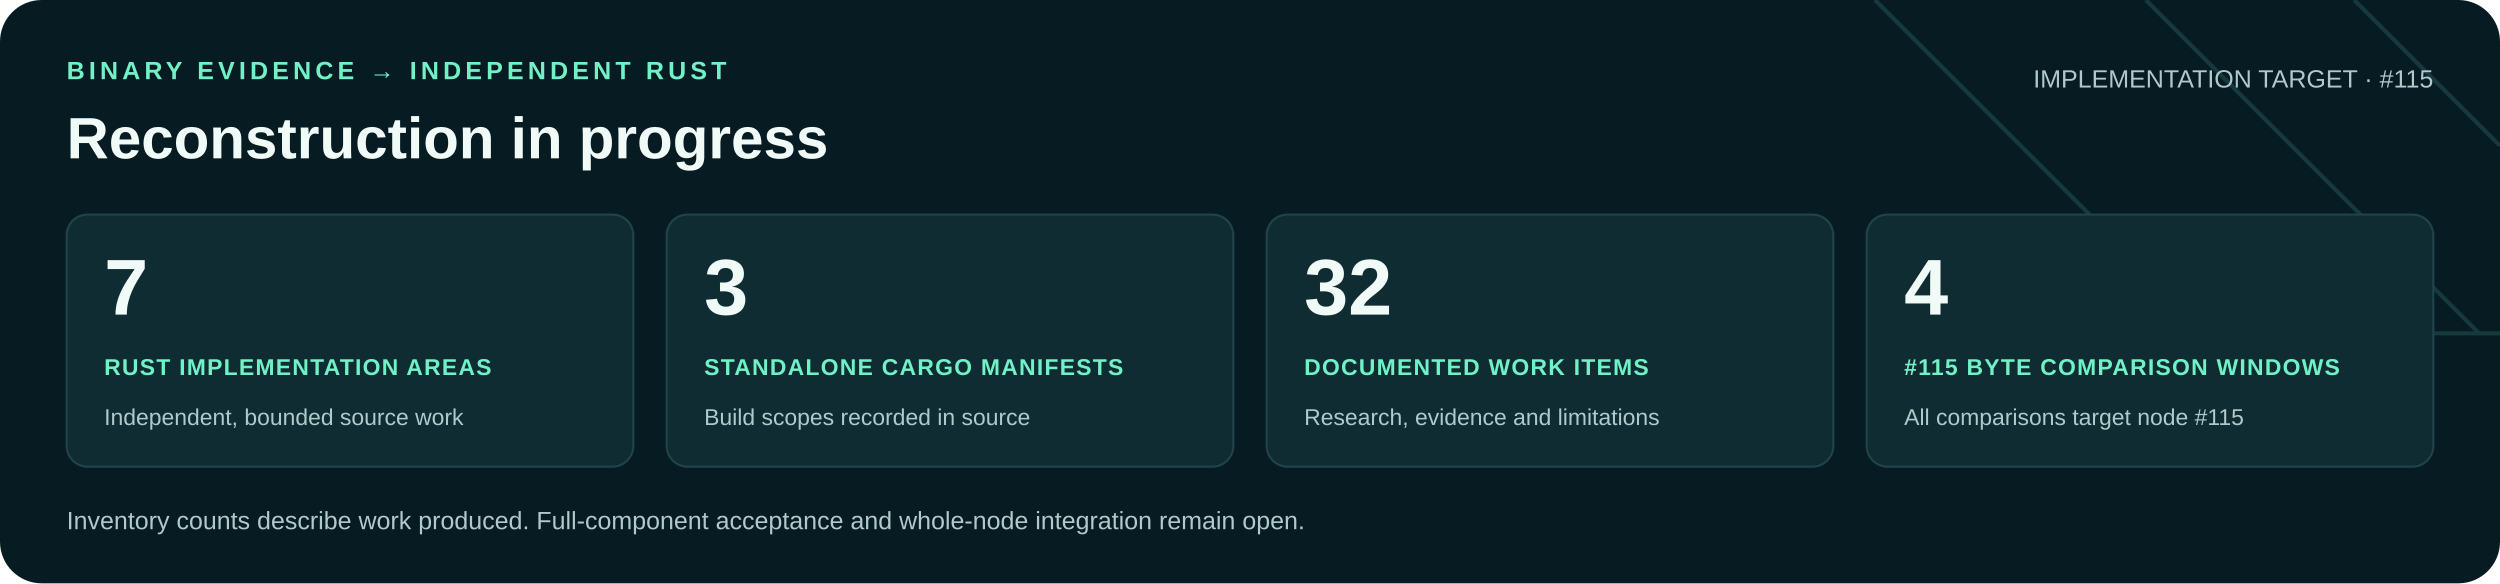
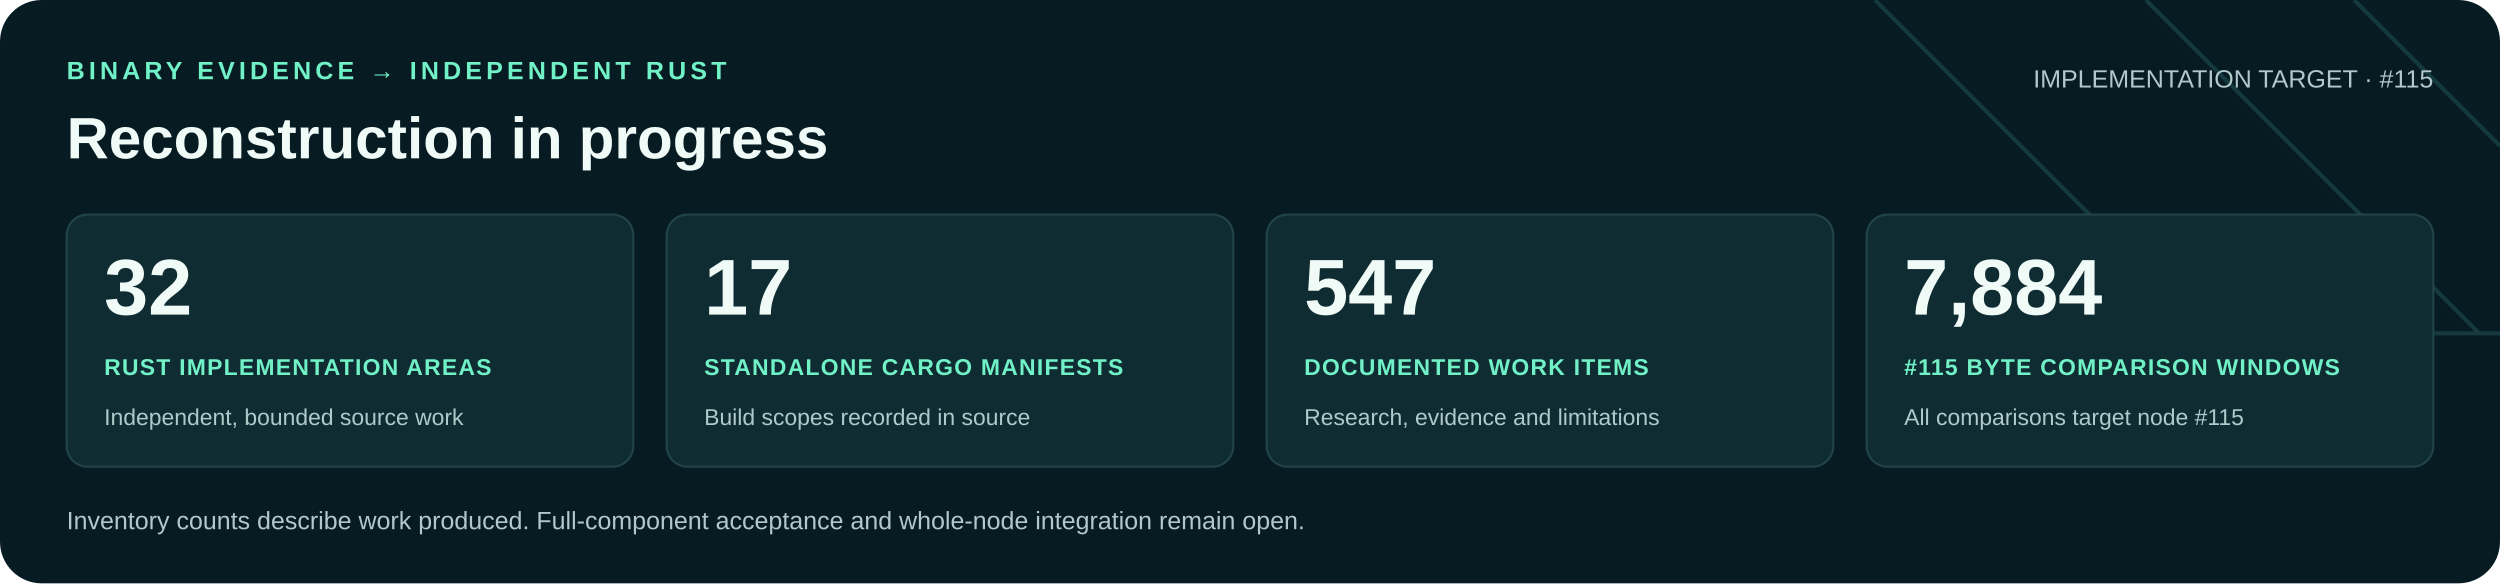
<svg xmlns="http://www.w3.org/2000/svg" width="1200" height="280" viewBox="0 0 1200 280" role="img" aria-labelledby="title desc">
  <rect width="1200" height="280" rx="20" fill="#071b22" />
  <path d="M900 0 1060 160H1200M1030 0 1190 160M1130 0 1200 70" fill="none" stroke="#16383f" stroke-width="2" />
  <g font-family="Arial, Helvetica, sans-serif">
    <text x="32" y="38" fill="#71f1c6" font-size="12" font-weight="700" letter-spacing="2">BINARY EVIDENCE → INDEPENDENT RUST</text>
    <text x="32" y="76" fill="#f0faf7" font-size="28" font-weight="700">Reconstruction in progress</text>
    <text x="1168" y="42" text-anchor="end" fill="#b0c9cb" font-size="12">IMPLEMENTATION TARGET · #115</text>
    <rect x="32" y="103" width="272" height="121" rx="10" fill="#102c33" stroke="#21434a" />
-     <text x="50" y="151" fill="#f0faf7" font-size="38" font-weight="700">7</text>
+     <text x="50" y="151" fill="#f0faf7" font-size="38" font-weight="700">32</text>
    <text x="50" y="180" fill="#71f1c6" font-size="11" font-weight="700" letter-spacing=".6">RUST IMPLEMENTATION AREAS</text>
    <text x="50" y="204" fill="#b0c9cb" font-size="11">Independent, bounded source work</text>
    <rect x="320" y="103" width="272" height="121" rx="10" fill="#102c33" stroke="#21434a" />
-     <text x="338" y="151" fill="#f0faf7" font-size="38" font-weight="700">3</text>
+     <text x="338" y="151" fill="#f0faf7" font-size="38" font-weight="700">17</text>
    <text x="338" y="180" fill="#71f1c6" font-size="11" font-weight="700" letter-spacing=".6">STANDALONE CARGO MANIFESTS</text>
    <text x="338" y="204" fill="#b0c9cb" font-size="11">Build scopes recorded in source</text>
    <rect x="608" y="103" width="272" height="121" rx="10" fill="#102c33" stroke="#21434a" />
-     <text x="626" y="151" fill="#f0faf7" font-size="38" font-weight="700">32</text>
+     <text x="626" y="151" fill="#f0faf7" font-size="38" font-weight="700">547</text>
    <text x="626" y="180" fill="#71f1c6" font-size="11" font-weight="700" letter-spacing=".6">DOCUMENTED WORK ITEMS</text>
    <text x="626" y="204" fill="#b0c9cb" font-size="11">Research, evidence and limitations</text>
    <rect x="896" y="103" width="272" height="121" rx="10" fill="#102c33" stroke="#21434a" />
-     <text x="914" y="151" fill="#f0faf7" font-size="38" font-weight="700">4</text>
+     <text x="914" y="151" fill="#f0faf7" font-size="38" font-weight="700">7,884</text>
    <text x="914" y="180" fill="#71f1c6" font-size="11" font-weight="700" letter-spacing=".6">#115 BYTE COMPARISON WINDOWS</text>
    <text x="914" y="204" fill="#b0c9cb" font-size="11">All comparisons target node #115</text>
    <text x="32" y="254" fill="#b0c9cb" font-size="12">Inventory counts describe work produced. Full-component acceptance and whole-node integration remain open.</text>
  </g>
</svg>
